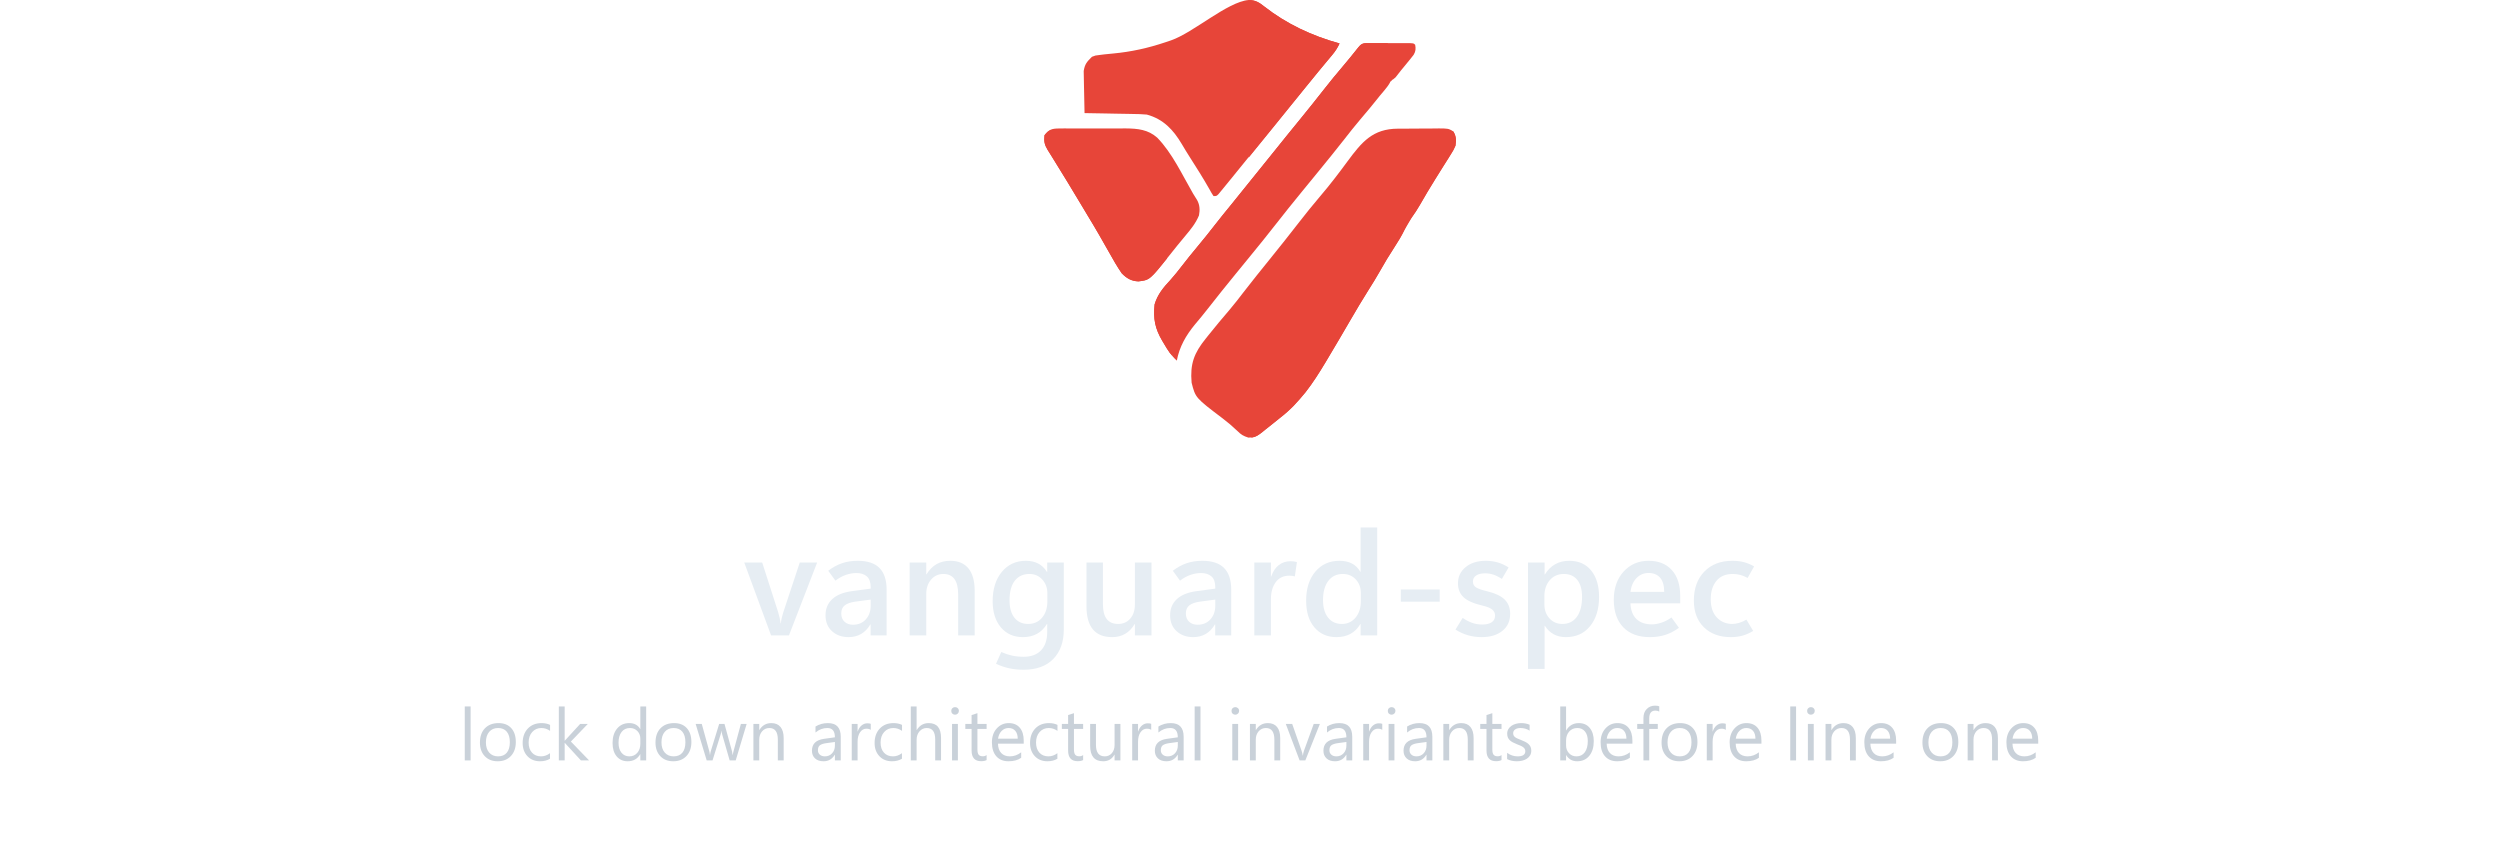
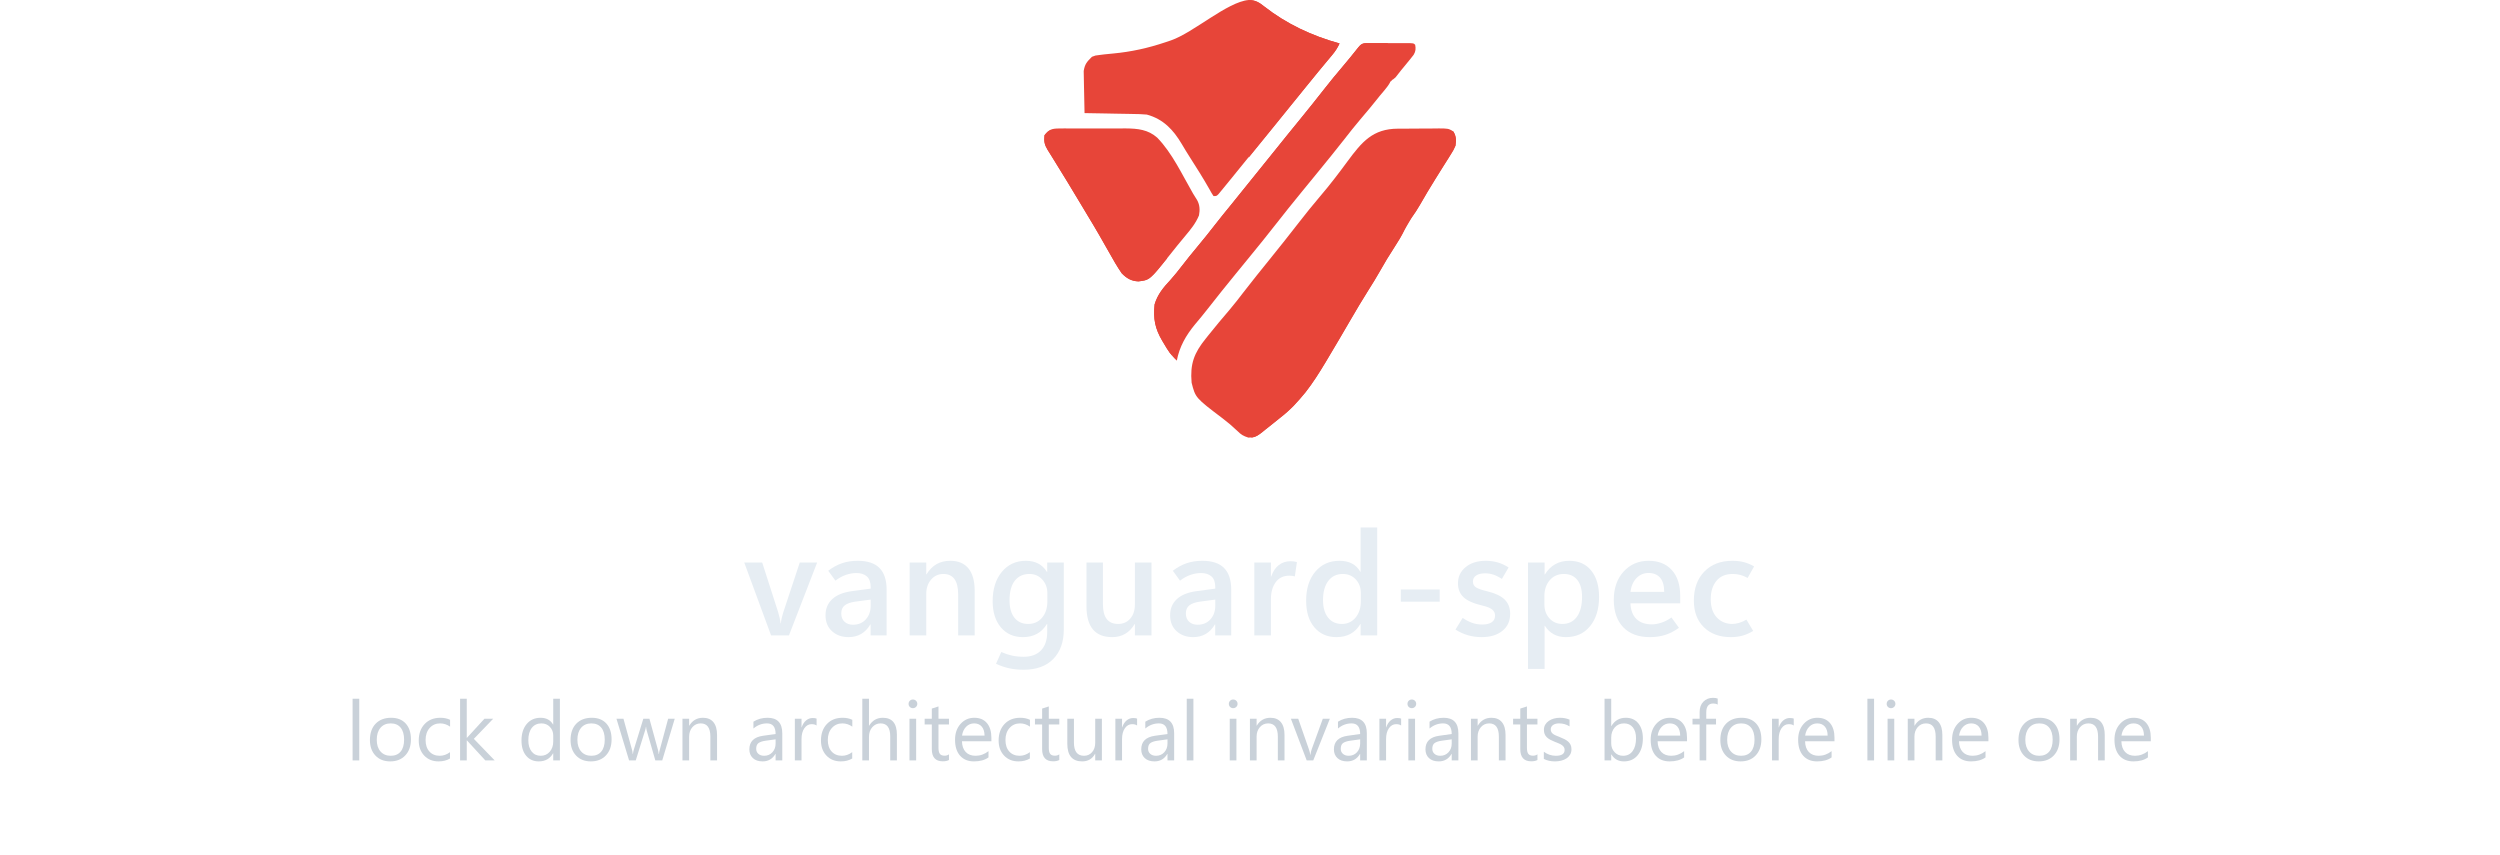
<svg xmlns="http://www.w3.org/2000/svg" width="480" height="164" viewBox="0 0 480 164" role="img" aria-label="vanguard-spec — lock down architectural invariants before line one">
  <g transform="translate(200.5 0) scale(0.089)">
    <g transform="translate(-3406 -638)">
      <path d="M4169.03 915.589C4172.16 915.557 4175.29 915.557 4178.56 915.525 4185.18 915.493 4191.8 915.493 4198.42 915.493 4208.56 915.461 4218.7 915.333 4228.87 915.237 4235.3 915.205 4241.76 915.205 4248.19 915.205 4252.73 915.109 4252.73 915.109 4257.36 915.045 4277.93 915.205 4277.93 915.205 4288.77 921.761 4294.94 932.604 4294.72 939.512 4293.15 951.857 4288.68 961.74 4288.68 961.74 4282.38 971.719 4281.26 973.51 4280.14 975.332 4278.99 977.187 4275.34 983.04 4271.66 988.829 4267.95 994.618 4265.46 998.648 4262.93 1002.65 4260.44 1006.68 4256.69 1012.69 4252.95 1018.7 4249.21 1024.68 4237.98 1042.56 4227.3 1060.69 4216.81 1079.02 4211.08 1088.87 4205.1 1098.27 4198.39 1107.49 4192.47 1115.61 4187.77 1123.54 4183.61 1132.75 4177.02 1146.41 4169.31 1159.07 4161.03 1171.74 4150.12 1188.34 4140.02 1205.19 4130.29 1222.53 4122.46 1236.38 4114.17 1249.84 4105.63 1263.27 4092.3 1284.38 4079.6 1305.84 4067.06 1327.43 4051.04 1355.06 4034.89 1382.6 4018.48 1410.01 4016.59 1413.18 4014.71 1416.37 4012.72 1419.67 3985.06 1465.88 3957.68 1506.18 3914.73 1539.32 3908.58 1544.15 3902.54 1549.07 3896.49 1554 3891.99 1557.58 3887.48 1561.13 3882.97 1564.71 3880.86 1566.47 3878.74 1568.2 3876.54 1569.99 3865.57 1578.5 3860.51 1581.89 3846.25 1582.05 3835.53 1578.62 3830.64 1575.81 3822.81 1567.91 3812.44 1557.99 3801.89 1549.01 3790.47 1540.37 3732.13 1496.14 3732.13 1496.14 3723.85 1463.58 3720.27 1423.22 3729.19 1399.55 3754.23 1368.62 3756.22 1366.13 3758.2 1363.6 3760.25 1361.04 3775.05 1342.46 3790.34 1324.26 3805.79 1306.23 3816.22 1293.94 3826 1281.25 3835.79 1268.49 3854.21 1244.82 3872.8 1221.34 3891.76 1198.12 3913.7 1171.19 3935.16 1143.88 3956.5 1116.47 3970.89 1097.99 3985.47 1079.79 4000.7 1061.97 4021.68 1037.47 4041.22 1011.89 4060.31 985.887 4091.11 944.245 4114.62 915.717 4169.03 915.589Z" fill="#E74539" fill-rule="evenodd" />
      <path d="M3846.94 638.016C3861.05 638.303 3869.14 643.099 3879.92 651.795 3928.86 689.936 3983.43 715.256 4043.06 731.721 4038.83 740.833 4034.13 748.186 4027.7 755.859 4025.91 758.001 4024.15 760.143 4022.3 762.349 4019.42 765.801 4019.42 765.801 4016.47 769.286 4012.38 774.21 4008.32 779.101 4004.22 784.024 4002.18 786.486 4000.1 788.98 3997.95 791.537 3988.87 802.503 3979.88 813.565 3970.89 824.659 3968.33 827.792 3968.33 827.792 3965.74 830.989 3962.32 835.209 3958.87 839.461 3955.44 843.681 3946.81 854.327 3938.17 864.973 3929.5 875.588 3918.95 888.568 3908.42 901.548 3897.87 914.528 3880.63 935.756 3863.35 956.984 3845.98 978.149 3839.97 985.502 3833.99 992.855 3828.01 1000.24 3826.18 1002.48 3824.36 1004.75 3822.47 1007.05 3818.89 1011.46 3815.34 1015.87 3811.76 1020.29 3806.8 1026.42 3801.78 1032.53 3796.76 1038.64 3795.03 1040.81 3793.27 1042.95 3791.45 1045.16 3789.75 1047.2 3788.05 1049.28 3786.3 1051.39 3784.79 1053.25 3783.26 1055.1 3781.69 1056.99 3777.56 1061.02 3777.56 1061.02 3771.17 1061.02 3767.01 1054.78 3767.01 1054.78 3761.99 1045.64 3748.71 1022.27 3734.41 999.601 3719.92 976.966 3714.04 967.726 3708.28 958.423 3702.78 948.96 3684.45 918.044 3662.86 894.866 3627.22 885.179 3616.83 884.156 3606.43 883.996 3595.97 883.868 3593.03 883.804 3590.05 883.74 3587.02 883.676 3577.64 883.484 3568.24 883.325 3558.87 883.197 3552.47 883.069 3546.1 882.941 3539.71 882.813 3524.1 882.493 3508.49 882.237 3492.88 881.982 3492.49 867.787 3492.21 853.56 3492.01 839.333 3491.92 834.506 3491.82 829.678 3491.7 824.851 3491.47 817.881 3491.41 810.912 3491.31 803.942 3491.25 799.754 3491.15 795.566 3491.06 791.25 3493.45 776.096 3498.09 771.172 3508.87 760.494 3516.36 757.553 3516.36 757.553 3524.67 756.69 3528.06 756.274 3531.49 755.827 3534.97 755.379 3541.43 754.708 3547.9 754.036 3554.36 753.461 3593.67 749.784 3630.1 741.696 3667.43 729.131 3671.37 727.821 3675.33 726.478 3679.39 725.103 3728.3 708.127 3800.95 641.916 3846.94 638.016Z" fill="#E74539" fill-rule="evenodd" />
      <path d="M4108.5 731 4115.81 731.032 4123.32 731 4139 731.032 4163.11 731 4178.32 731.032 4185.63 731C4202.59 731.064 4202.59 731.064 4206.17 734.647 4207.67 742.964 4207.42 748.53 4203.07 755.887 4198.66 761.773 4194.1 767.403 4189.4 773.033 4187.8 774.952 4186.24 776.904 4184.64 778.887L4175.35 790.147C4171.42 794.945 4167.65 799.871 4163.88 804.829L4158.26 809.5C4156.15 809.5 4154.68 813.978 4152.51 813.978 4151.78 815.674 4152.32 814.778 4151.55 816.537 4145.96 826.806 4134.13 839.11 4129.71 844.815 4125.28 850.519 4126.58 848.749 4124.98 850.765 4113.1 865.767 4100.8 880.386 4088.38 894.941 4076.43 908.984 4065.03 923.378 4053.72 937.933 4035.67 961.093 4017.12 983.805 3998.56 1006.55L3990.54 1016.37 3962.56 1050.56C3942.31 1075.29 3922.32 1100.15 3902.68 1125.32 3885.91 1146.72 3868.92 1167.9 3851.64 1188.88L3822.89 1224.07 3818.13 1229.89C3798.07 1254.49 3778.14 1279.15 3758.66 1304.2 3749.65 1315.78 3740.32 1327.04 3730.84 1338.24 3711.58 1361.75 3697.59 1385.96 3691.94 1416 3679.93 1405.22 3672.42 1393.16 3664.37 1379.41L3660.57 1373.07C3644.89 1346.62 3640.8 1325.54 3644.03 1294.44 3650.35 1273.14 3663.22 1257.75 3678.2 1241.76 3686.89 1232.16 3694.78 1222.12 3702.7 1211.88 3713.78 1197.58 3725.03 1183.51 3736.65 1169.69 3749.71 1154.11 3762.33 1138.21 3774.82 1122.19 3786.29 1107.5 3797.98 1093.08 3809.79 1078.71 3816.09 1071.04 3822.28 1063.3 3828.48 1055.52 3839.82 1041.26 3851.32 1027.08 3862.81 1012.95L3896.35 971.361C3907.12 957.83 3917.97 944.395 3928.87 930.96L3934.23 924.37 3961.32 891.102C3977.77 870.854 3994.12 850.573 4010.12 830.004 4022.99 813.498 4036.28 797.408 4049.86 781.478 4061.29 768.043 4072.37 754.352 4083.33 740.501 4091.41 730.328 4095.4 731.064 4108.5 731Z" fill="#E74539" fill-rule="evenodd" />
      <path d="M3894.25 1455 3898 1457 3892 1455.22 3894.25 1455Z" fill="#E74539" fill-rule="evenodd" />
      <path d="M3908 1461 3911.86 1462.58 3915 1465 3908 1461Z" fill="#E74539" fill-rule="evenodd" />
      <path d="M3927 1474 3931.39 1477.32 3933 1479 3927 1474Z" fill="#E74539" fill-rule="evenodd" />
      <path d="M4263.31 927 4267 927.016 4227 945 4229.88 942.98 4263.31 927Z" fill="#E74539" fill-rule="evenodd" />
      <path d="M3927.25 1474.22 3933.23 1479.08 3931.62 1477.45ZM3908.2 1461.36 3914.62 1464.89 3911.74 1462.76ZM3893.8 1455.69 3891.6 1455.84 3897.45 1457.12ZM4284.4 920 4288.71 922.467C4294.86 933.305 4294.63 940.211 4293.06 952.553 4288.58 962.432 4288.58 962.432 4282.27 972.407 4281.15 974.198 4280.03 976.02 4278.88 977.875 4275.26 983.726 4271.54 989.513 4267.86 995.3 4265.33 999.328 4262.83 1003.36 4260.3 1007.35 4256.59 1013.36 4252.84 1019.37 4249.06 1025.35 4237.85 1043.23 4227.16 1061.35 4216.65 1079.68 4210.92 1089.52 4204.93 1098.92 4198.21 1108.13L4192.02 1118.67 4183.38 1133.39C4176.78 1147.04 4169.1 1159.7 4160.77 1172.36 4149.85 1188.96 4139.73 1205.81 4130 1223.14 4122.15 1236.98 4113.86 1250.44 4105.34 1263.87 4091.95 1284.97 4079.24 1306.42 4066.69 1328.01 4050.64 1355.63 4034.47 1383.16 4018.07 1410.56 4016.15 1413.76 4014.26 1416.92 4012.31 1420.21 3998.44 1443.31 3984.66 1464.94 3968.96 1484.93L3954.68 1501.2 3943.74 1513.67C3934.69 1522.83 3924.91 1531.57 3914.16 1539.85 3908.01 1544.65 3901.99 1549.57 3895.94 1554.5 3891.42 1558.08 3886.87 1561.63 3882.36 1565.21 3880.25 1566.97 3878.13 1568.69 3875.95 1570.52 3867.74 1576.87 3862.8 1580.37 3854.85 1581.81L3852.65 1582 3850.6 1548.66 3850.43 1538.67 3850.24 1530.02 3850.01 1519.9C3849.63 1481.92 3856.84 1448.76 3878.36 1417.14 3880.41 1413.98 3880.41 1413.98 3882.52 1410.78 3886.94 1404 3891.45 1397.29 3895.97 1390.58 3899.14 1385.78 3902.31 1380.98 3905.48 1376.19 3915.05 1361.77 3924.73 1347.38 3934.4 1333.02 3939.94 1324.78 3945.48 1316.5 3951.02 1308.25 3952.33 1306.3 3953.61 1304.35 3954.96 1302.33 3965.04 1287.27 3974.84 1272.02 3984.58 1256.74 3992.9 1243.76 4001.58 1231.1 4010.45 1218.5 4018.36 1207.24 4025.79 1196.12 4032.26 1183.94 4037.96 1173.26 4044.43 1163.83 4051.7 1154.17 4063.29 1138.6 4073.48 1122.45 4083.5 1105.8 4094.55 1087.54 4105.69 1069.64 4118.21 1052.34 4121.77 1047.45 4125.19 1042.49 4128.56 1037.47 4153.99 999.728 4186.52 967.38 4225.86 945.364L4226.7 944.992 4267.44 926.975 4263.68 926.959 4267.11 925.347Z" fill="#E74539" fill-rule="evenodd" />
      <path d="M3850.44 1530 3850.73 1538.35 3851 1548 3850 1537.69 3850.44 1530Z" fill="#E74539" fill-rule="evenodd" />
      <path d="M3438.24 915.173C3443.98 915.109 3443.98 915.109 3449.81 915.045 3456 915.077 3456 915.077 3462.31 915.141 3466.6 915.109 3470.9 915.109 3475.19 915.077 3484.2 915.077 3493.2 915.109 3502.21 915.173 3513.68 915.237 3525.16 915.205 3536.63 915.109 3545.51 915.077 3554.38 915.077 3563.26 915.109 3569.51 915.141 3575.79 915.077 3582.04 915.045 3607.58 915.301 3629.76 917.448 3649.57 934.877 3682.03 968.069 3703.79 1015.58 3726.9 1055.44 3729.75 1060.31 3732.77 1065.05 3735.81 1069.79 3741.64 1080.4 3741.93 1091 3739.79 1102.66 3732.77 1119.71 3722.03 1132.72 3710.33 1146.72 3706.58 1151.27 3702.8 1155.85 3699.02 1160.4 3697.22 1162.61 3695.4 1164.79 3693.54 1167.03 3687.19 1174.72 3681.04 1182.54 3674.89 1190.35 3633.38 1242.23 3633.38 1242.23 3608.99 1245.05 3593.64 1244.4 3583.74 1238.41 3573.13 1227.62 3563.01 1213.01 3554.35 1197.66 3545.7 1182.15 3543.33 1178.02 3540.99 1173.89 3538.62 1169.75 3534.03 1161.74 3529.45 1153.7 3524.9 1145.63 3516.63 1131.18 3508.04 1116.92 3499.42 1102.66 3495.77 1096.58 3492.11 1090.46 3488.49 1084.37 3466.73 1047.97 3444.78 1011.71 3422.34 975.695 3419.91 971.786 3419.91 971.786 3417.41 967.813 3416 965.538 3414.59 963.264 3413.11 960.924 3406.38 949.839 3405.17 942.726 3406.48 929.655 3416.03 917.128 3422.76 915.205 3438.24 915.173Z" fill="#E74539" fill-rule="evenodd" />
      <path d="M3847.7 638C3861.75 638.288 3869.81 643.086 3880.55 651.786 3929.28 689.947 3983.62 715.28 4043 731.753 4038.8 740.87 4034.11 748.227 4027.71 755.904 4025.93 758.047 4024.17 760.19 4022.33 762.397 4019.46 765.852 4019.46 765.852 4016.53 769.338 4012.45 774.264 4008.41 779.158 4004.33 784.084 4002.29 786.547 4000.22 789.042 3998.09 791.601 3989.04 802.573 3980.09 813.64 3971.14 824.74 3968.59 827.875 3968.59 827.875 3966.01 831.073 3962.6 835.296 3959.16 839.55 3955.75 843.772 3947.15 854.424 3938.55 865.075 3929.92 875.695 3919.41 888.682 3908.93 901.668 3898.42 914.655L3847 978 3847 638.16Z" fill="#E74539" fill-rule="evenodd" />
      <path d="M3418.73 919 3437.44 924.28C3529.87 958.74 3626.8 1091.36 3663.31 1174.55L3671 1195.29 3661.2 1207.49C3633.05 1242.23 3630.38 1242.54 3609.04 1245 3593.68 1244.36 3583.78 1238.38 3573.17 1227.59 3563.04 1213 3554.38 1197.68 3545.72 1182.19 3543.35 1178.06 3541.01 1173.93 3538.64 1169.81 3534.06 1161.81 3529.47 1153.78 3524.92 1145.71 3516.65 1131.28 3508.06 1117.04 3499.43 1102.8 3495.78 1096.72 3492.13 1090.61 3488.5 1084.53 3466.74 1048.18 3444.78 1011.96 3422.34 975.998 3419.9 972.095 3419.9 972.095 3417.4 968.127 3415.99 965.855 3414.58 963.583 3413.1 961.247 3406.37 950.176 3405.15 943.073 3406.47 930.018 3408.86 926.891 3411.07 924.425 3413.29 922.485Z" fill="#E74539" fill-rule="evenodd" />
      <path d="M4108.32 731C4111.96 731 4111.96 731 4115.64 731.032 4118.13 731.032 4120.58 731 4123.14 731 4128.38 731 4133.58 731 4138.82 731.032L4148 731.02 4100.97 789.389C4078.85 816.61 4056.74 843.892 4034.93 871.359 4023.01 886.324 4011.09 901.228 3998.99 916.008 3976.26 943.66 3953.77 971.435 3931.72 999.703 3907.7 1030.56 3883.43 1061.17 3858.3 1091.16 3835.94 1117.76 3814.31 1144.86 3793 1172.39 3777.76 1192.1 3762.59 1211.43 3745.88 1229.91 3717.06 1260.7 3692.3 1290.32 3680.14 1331.34 3678.59 1346.3 3677.92 1360.07 3678.25 1373.08L3681.81 1405 3676.66 1399.19C3672.27 1393.1 3668.39 1386.65 3664.36 1379.77 3663.12 1377.69 3661.84 1375.57 3660.56 1373.43 3644.89 1346.96 3640.8 1325.87 3644.03 1294.76 3650.35 1273.44 3663.21 1258.05 3678.19 1242.04 3686.87 1232.44 3694.76 1222.39 3702.68 1212.15 3713.76 1197.84 3724.99 1183.76 3736.62 1169.93 3749.68 1154.35 3762.29 1138.44 3774.77 1122.4 3786.23 1107.71 3797.92 1093.28 3809.73 1078.91 3816.02 1071.23 3822.22 1063.48 3828.41 1055.7 3839.74 1041.43 3851.24 1027.25 3862.73 1013.1 3873.94 999.276 3885.15 985.418 3896.26 971.495 3907.02 957.956 3917.87 944.514 3928.76 931.071 3931.41 927.806 3931.41 927.806 3934.12 924.478 3943.13 913.372 3952.16 902.266 3961.2 891.191 3977.64 870.931 3993.99 850.639 4009.99 830.06 4022.85 813.544 4036.14 797.445 4049.7 781.506 4061.13 768.063 4072.21 754.365 4083.17 740.506 4091.24 730.328 4095.23 731.064 4108.32 731Z" fill="#E74539" fill-rule="evenodd" />
    </g>
  </g>
  <g transform="translate(142.77 122) scale(0.013672 -0.013672)" fill="#e6edf3">
    <path transform="translate(0 0)" d="M1033 1024 637 0H386L9 1024H261L484 331Q498 284 507.0 244.0Q516 204 519 170H523Q527 208 536.0 246.5Q545 285 558 326L789 1024Z" />
    <path transform="translate(1075.571 0)" d="M933 0H708V154H704Q652 65 575.0 20.5Q498 -24 398 -24Q259 -24 167.0 58.5Q75 141 75 284Q75 420 167.0 507.5Q259 595 440 621L709 657V678Q709 782 655.0 829.0Q601 876 509 876Q436 876 360.5 850.0Q285 824 214 769L113 908Q207 980 307.0 1014.0Q407 1048 527 1048Q733 1048 833.0 946.5Q933 845 933 642ZM709 416V503L490 474Q393 460 344.5 421.5Q296 383 296 309Q296 234 342.0 192.0Q388 150 460 150Q573 150 641.0 225.5Q709 301 709 416Z" />
    <path transform="translate(2181.143 0)" d="M1064 0H832V577Q832 720 780.0 791.5Q728 863 624 863Q520.056 863 452.028 783.836Q384 704.672 384 584V0H151V1024H384V858H387.948Q445.191 953 528.096 1000.5Q611 1048 721 1048Q889 1048 976.5 941.0Q1064 834 1064 626Z" />
    <path transform="translate(3412.714 0)" d="M1084 83Q1084 -179 936.5 -330.5Q789 -482 519 -482Q412 -482 321.0 -462.5Q230 -443 132 -399L206 -233Q285 -268 359.0 -284.0Q433 -300 521 -300Q678 -300 764.5 -209.5Q851 -119 851 48V161H847Q791 68 706.5 22.0Q622 -24 510 -24Q316 -24 200.5 113.0Q85 250 85 480Q85 736 213.5 892.0Q342 1048 552 1048Q651 1048 725.0 1009.0Q799 970 847 892H851V1024H1084ZM853 476V595Q853 706 782.0 784.5Q711 863 602 863Q471 863 396.5 769.0Q322 675 322 492Q322 334 391.5 247.5Q461 161 584 161Q704 161 778.5 248.5Q853 336 853 476Z" />
    <path transform="translate(4683.286 0)" d="M1045 0H812V159H808Q754 68 675.0 22.0Q596 -24 493 -24Q312.5 -24 222.25 84.25Q132 192.5 132 409V1024H363V436Q363 298.5 416.576 229.75Q470.152 161 577.304 161Q681 161 746.5 236.0Q812 311 812 436V1024H1045Z" />
    <path transform="translate(5914.857 0)" d="M933 0H708V154H704Q652 65 575.0 20.5Q498 -24 398 -24Q259 -24 167.0 58.5Q75 141 75 284Q75 420 167.0 507.5Q259 595 440 621L709 657V678Q709 782 655.0 829.0Q601 876 509 876Q436 876 360.5 850.0Q285 824 214 769L113 908Q207 980 307.0 1014.0Q407 1048 527 1048Q733 1048 833.0 946.5Q933 845 933 642ZM709 416V503L490 474Q393 460 344.5 421.5Q296 383 296 309Q296 234 342.0 192.0Q388 150 460 150Q573 150 641.0 225.5Q709 301 709 416Z" />
    <path transform="translate(7020.429 0)" d="M721 829Q702 834 684.5 836.5Q667 839 644 839Q519 839 452.0 747.0Q385 655 385 507V0H152V1024H385V827H389Q425 933 495.0 987.5Q565 1042 660 1042Q687 1042 708.5 1039.0Q730 1036 750 1030Z" />
    <path transform="translate(7815.0 0)" d="M846 159Q791 67 707.0 21.5Q623 -24 510 -24Q318 -24 201.5 112.5Q85 249 85 488Q85 742 213.5 895.0Q342 1048 553 1048Q656 1048 729.0 1009.5Q802 971 846 893H850V1516H1083V0H850V159ZM322 497Q322 339 393.0 250.0Q464 161 586 161Q705 161 779.0 250.0Q853 339 853 479V596Q853 710 782.0 786.5Q711 863 600 863Q470 863 396.0 765.5Q322 668 322 497Z" />
    <path transform="translate(9085.571 0)" d="M144 474V645H690V474Z" />
    <path transform="translate(9945.143 0)" d="M52 82 153 246Q213 204 280.5 178.5Q348 153 427 153Q513 153 560.5 184.5Q608 216 608 279Q608 329 568.5 362.5Q529 396 434 418Q242 463 164.5 537.0Q87 611 87 732Q87 871 195.0 959.5Q303 1048 478 1048Q565 1048 644.0 1025.5Q723 1003 798 954L704 794Q638 836 583.0 854.0Q528 872 470 872Q388 872 342.5 841.5Q297 811 297 757Q297 700 343.5 672.5Q390 645 500 619Q666 579 743.0 503.5Q820 428 820 302Q820 153 711.5 64.5Q603 -24 418 -24Q318 -24 226.5 2.5Q135 29 52 82Z" />
    <path transform="translate(10864.714 0)" d="M388 135H384V-471H151V1024H384V856H388Q447 952 533.0 1000.0Q619 1048 730 1048Q928 1048 1038.5 911.0Q1149 774 1149 542Q1149 285 1023.0 130.5Q897 -24 683 -24Q587 -24 513.0 15.5Q439 55 388 135ZM381 551V436Q381 318 452.0 239.5Q523 161 633 161Q764 161 837.0 261.0Q910 361 910 541Q910 696 843.0 779.5Q776 863 655 863Q532 863 456.5 775.5Q381 688 381 551Z" />
    <path transform="translate(12135.286 0)" d="M1018 451H319Q325 306 403.0 230.5Q481 155 621 155Q678 155 751.0 178.0Q824 201 895 252L1000 107Q905 38 807.0 7.0Q709 -24 591 -24Q352 -24 219.0 113.5Q86 251 85 498Q85 744 222.5 896.0Q360 1048 575 1048Q781 1048 899.5 918.5Q1018 789 1018 552ZM793 612Q793 744 735.5 810.5Q678 877 573 877Q474 877 404.5 805.5Q335 734 319 612Z" />
    <path transform="translate(13259.857 0)" d="M918 63Q842 17 767.0 -3.5Q692 -24 604 -24Q368 -24 226.5 114.0Q85 252 85 489Q85 744 231.5 896.0Q378 1048 627 1048Q714 1048 785.5 1029.5Q857 1011 931 969L840 807Q788 836 738.0 849.5Q688 863 629 863Q482 863 402.0 766.0Q322 669 322 509Q322 341 408.5 251.0Q495 161 626 161Q666 161 718.0 175.5Q770 190 823 222Z" />
  </g>
-   <g transform="translate(88.10 146) scale(0.006836 -0.006836)" fill="#c9d1d9">
+   <g transform="translate(66.40 146) scale(0.0078125 -0.0078125)" fill="#c9d1d9">
    <path transform="translate(0 0)" d="M330 0H166V1516H330Z" />
    <path transform="translate(496.0 0)" d="M594 -24Q367 -24 231.5 119.5Q96 263 96 500Q96 758 237.0 903.0Q378 1048 618 1048Q847 1048 975.5 907.0Q1104 766 1104 516Q1104 271 965.5 123.5Q827 -24 594 -24ZM606 910Q448 910 356.0 802.5Q264 695 264 506Q264 324 357.0 219.0Q450 114 606 114Q765 114 850.5 217.0Q936 320 936 510Q936 702 850.5 806.0Q765 910 606 910Z" />
    <path transform="translate(1696.0 0)" d="M864 47Q746 -24 584 -24Q365 -24 230.5 118.5Q96 261 96 488Q96 741 241.0 894.5Q386 1048 628 1048Q763 1048 866 998V830Q752 910 622 910Q465 910 364.5 797.5Q264 685 264 502Q264 322 358.5 218.0Q453 114 612 114Q746 114 864 203Z" />
    <path transform="translate(2642.0 0)" d="M1016 0H786L334 492H330V0H166V1516H330V555H334L764 1024H979L504 530Z" />
    <path transform="translate(4221.0 0)" d="M1040 0H876V174H872Q758 -24 520 -24Q327 -24 211.5 113.5Q96 251 96 488Q96 742 224.0 895.0Q352 1048 565 1048Q776 1048 872 882H876V1516H1040ZM876 463V614Q876 738 794.0 824.0Q712 910 586 910Q436 910 350.0 800.0Q264 690 264 496Q264 319 346.5 216.5Q429 114 568 114Q705 114 790.5 213.0Q876 312 876 463Z" />
    <path transform="translate(5427.0 0)" d="M594 -24Q367 -24 231.5 119.5Q96 263 96 500Q96 758 237.0 903.0Q378 1048 618 1048Q847 1048 975.5 907.0Q1104 766 1104 516Q1104 271 965.5 123.5Q827 -24 594 -24ZM606 910Q448 910 356.0 802.5Q264 695 264 506Q264 324 357.0 219.0Q450 114 606 114Q765 114 850.5 217.0Q936 320 936 510Q936 702 850.5 806.0Q765 910 606 910Z" />
    <path transform="translate(6627.0 0)" d="M1456 1024 1149 0H979L768 733Q756 775 752 828H748Q745 792 727 735L498 0H334L24 1024H196L408 254Q418 219 422 162H430Q433 206 448 256L684 1024H834L1046 252Q1056 215 1061 160H1069Q1071 199 1086 252L1294 1024Z" />
    <path transform="translate(8107.0 0)" d="M1016 0H852V584Q852 910 614 910Q491 910 410.5 817.5Q330 725 330 584V0H166V1024H330V854H334Q450 1048 670 1048Q838 1048 927.0 939.5Q1016 831 1016 626Z" />
    <path transform="translate(9827.0 0)" d="M899 0H735V160H731Q624 -24 416 -24Q263 -24 176.5 57.0Q90 138 90 272Q90 559 428 606L735 649Q735 910 524 910Q339 910 190 784V952Q341 1048 538 1048Q899 1048 899 666ZM735 518 488 484Q374 468 316.0 427.5Q258 387 258 284Q258 209 311.5 161.5Q365 114 454 114Q576 114 655.5 199.5Q735 285 735 416Z" />
    <path transform="translate(10869.0 0)" d="M700 858Q657 891 576 891Q471 891 400.5 792.0Q330 693 330 522V0H166V1024H330V813H334Q369 921 441.0 981.5Q513 1042 602 1042Q666 1042 700 1028Z" />
    <path transform="translate(11581.0 0)" d="M864 47Q746 -24 584 -24Q365 -24 230.5 118.5Q96 261 96 488Q96 741 241.0 894.5Q386 1048 628 1048Q763 1048 866 998V830Q752 910 622 910Q465 910 364.5 797.5Q264 685 264 502Q264 322 358.5 218.0Q453 114 612 114Q746 114 864 203Z" />
    <path transform="translate(12527.0 0)" d="M1016 0H852V590Q852 910 614 910Q494 910 412.0 817.5Q330 725 330 580V0H166V1516H330V854H334Q452 1048 670 1048Q1016 1048 1016 631Z" />
    <path transform="translate(13686.0 0)" d="M250 1284Q206 1284 175.0 1314.0Q144 1344 144 1390Q144 1436 175.0 1466.5Q206 1497 250 1497Q295 1497 326.5 1466.5Q358 1436 358 1390Q358 1346 326.5 1315.0Q295 1284 250 1284ZM330 0H166V1024H330Z" />
    <path transform="translate(14182.0 0)" d="M641 10Q583 -22 488 -22Q219 -22 219 278V884H43V1024H219V1274L383 1327V1024H641V884H383V307Q383 204 418.0 160.0Q453 116 534 116Q596 116 641 150Z" />
    <path transform="translate(14876.0 0)" d="M989 471H266Q270 300 358.0 207.0Q446 114 600 114Q773 114 918 228V74Q783 -24 561 -24Q344 -24 220.0 115.5Q96 255 96 508Q96 747 231.5 897.5Q367 1048 568 1048Q769 1048 879.0 918.0Q989 788 989 557ZM821 610Q820 752 752.5 831.0Q685 910 565 910Q449 910 368.0 827.0Q287 744 268 610Z" />
    <path transform="translate(15947.0 0)" d="M864 47Q746 -24 584 -24Q365 -24 230.5 118.5Q96 261 96 488Q96 741 241.0 894.5Q386 1048 628 1048Q763 1048 866 998V830Q752 910 622 910Q465 910 364.5 797.5Q264 685 264 502Q264 322 358.5 218.0Q453 114 612 114Q746 114 864 203Z" />
    <path transform="translate(16893.0 0)" d="M641 10Q583 -22 488 -22Q219 -22 219 278V884H43V1024H219V1274L383 1327V1024H641V884H383V307Q383 204 418.0 160.0Q453 116 534 116Q596 116 641 150Z" />
    <path transform="translate(17587.0 0)" d="M994 0H830V162H826Q724 -24 510 -24Q144 -24 144 412V1024H307V438Q307 114 555 114Q675 114 752.5 202.5Q830 291 830 434V1024H994Z" />
    <path transform="translate(18746.0 0)" d="M700 858Q657 891 576 891Q471 891 400.5 792.0Q330 693 330 522V0H166V1024H330V813H334Q369 921 441.0 981.5Q513 1042 602 1042Q666 1042 700 1028Z" />
    <path transform="translate(19458.0 0)" d="M899 0H735V160H731Q624 -24 416 -24Q263 -24 176.5 57.0Q90 138 90 272Q90 559 428 606L735 649Q735 910 524 910Q339 910 190 784V952Q341 1048 538 1048Q899 1048 899 666ZM735 518 488 484Q374 468 316.0 427.5Q258 387 258 284Q258 209 311.5 161.5Q365 114 454 114Q576 114 655.5 199.5Q735 285 735 416Z" />
    <path transform="translate(20500.0 0)" d="M330 0H166V1516H330Z" />
    <path transform="translate(21557.0 0)" d="M250 1284Q206 1284 175.0 1314.0Q144 1344 144 1390Q144 1436 175.0 1466.5Q206 1497 250 1497Q295 1497 326.5 1466.5Q358 1436 358 1390Q358 1346 326.5 1315.0Q295 1284 250 1284ZM330 0H166V1024H330Z" />
    <path transform="translate(22053.0 0)" d="M1016 0H852V584Q852 910 614 910Q491 910 410.5 817.5Q330 725 330 584V0H166V1024H330V854H334Q450 1048 670 1048Q838 1048 927.0 939.5Q1016 831 1016 626Z" />
    <path transform="translate(23212.0 0)" d="M971 1024 563 0H402L14 1024H194L454 280Q483 198 490 137H494Q504 214 526 276L798 1024Z" />
    <path transform="translate(24193.0 0)" d="M899 0H735V160H731Q624 -24 416 -24Q263 -24 176.5 57.0Q90 138 90 272Q90 559 428 606L735 649Q735 910 524 910Q339 910 190 784V952Q341 1048 538 1048Q899 1048 899 666ZM735 518 488 484Q374 468 316.0 427.5Q258 387 258 284Q258 209 311.5 161.5Q365 114 454 114Q576 114 655.5 199.5Q735 285 735 416Z" />
    <path transform="translate(25235.0 0)" d="M700 858Q657 891 576 891Q471 891 400.5 792.0Q330 693 330 522V0H166V1024H330V813H334Q369 921 441.0 981.5Q513 1042 602 1042Q666 1042 700 1028Z" />
    <path transform="translate(25947.0 0)" d="M250 1284Q206 1284 175.0 1314.0Q144 1344 144 1390Q144 1436 175.0 1466.5Q206 1497 250 1497Q295 1497 326.5 1466.5Q358 1436 358 1390Q358 1346 326.5 1315.0Q295 1284 250 1284ZM330 0H166V1024H330Z" />
    <path transform="translate(26443.0 0)" d="M899 0H735V160H731Q624 -24 416 -24Q263 -24 176.5 57.0Q90 138 90 272Q90 559 428 606L735 649Q735 910 524 910Q339 910 190 784V952Q341 1048 538 1048Q899 1048 899 666ZM735 518 488 484Q374 468 316.0 427.5Q258 387 258 284Q258 209 311.5 161.5Q365 114 454 114Q576 114 655.5 199.5Q735 285 735 416Z" />
    <path transform="translate(27485.0 0)" d="M1016 0H852V584Q852 910 614 910Q491 910 410.5 817.5Q330 725 330 584V0H166V1024H330V854H334Q450 1048 670 1048Q838 1048 927.0 939.5Q1016 831 1016 626Z" />
    <path transform="translate(28644.0 0)" d="M641 10Q583 -22 488 -22Q219 -22 219 278V884H43V1024H219V1274L383 1327V1024H641V884H383V307Q383 204 418.0 160.0Q453 116 534 116Q596 116 641 150Z" />
    <path transform="translate(29338.0 0)" d="M104 37V213Q238 114 399 114Q615 114 615 258Q615 299 596.5 327.5Q578 356 546.5 378.0Q515 400 472.5 417.5Q430 435 381 454Q313 481 261.5 508.5Q210 536 175.5 570.5Q141 605 123.5 649.0Q106 693 106 752Q106 824 139.0 879.5Q172 935 227.0 972.5Q282 1010 352.5 1029.0Q423 1048 498 1048Q631 1048 736 1002V836Q623 910 476 910Q430 910 393.0 899.5Q356 889 329.5 870.0Q303 851 288.5 824.5Q274 798 274 766Q274 726 288.5 699.0Q303 672 331.0 651.0Q359 630 399.0 613.0Q439 596 490 576Q558 550 612.0 522.5Q666 495 704.0 460.5Q742 426 762.5 381.0Q783 336 783 274Q783 198 749.5 142.0Q716 86 660.0 49.0Q604 12 531.0 -6.0Q458 -24 378 -24Q220 -24 104 37Z" />
    <path transform="translate(30768.0 0)" d="M334 148H330V0H166V1516H330V844H334Q455 1048 688 1048Q885 1048 996.5 910.5Q1108 773 1108 542Q1108 285 983.0 130.5Q858 -24 641 -24Q438 -24 334 148ZM330 561V418Q330 291 412.5 202.5Q495 114 622 114Q771 114 855.5 228.0Q940 342 940 545Q940 716 861.0 813.0Q782 910 647 910Q504 910 417.0 810.5Q330 711 330 561Z" />
    <path transform="translate(31972.0 0)" d="M989 471H266Q270 300 358.0 207.0Q446 114 600 114Q773 114 918 228V74Q783 -24 561 -24Q344 -24 220.0 115.5Q96 255 96 508Q96 747 231.5 897.5Q367 1048 568 1048Q769 1048 879.0 918.0Q989 788 989 557ZM821 610Q820 752 752.5 831.0Q685 910 565 910Q449 910 368.0 827.0Q287 744 268 610Z" />
    <path transform="translate(33043.0 0)" d="M672 1372Q624 1399 563 1399Q391 1399 391 1182V1024H631V884H391V0H228V884H53V1024H228V1190Q228 1351 321.0 1444.5Q414 1538 553 1538Q628 1538 672 1520Z" />
    <path transform="translate(33684.0 0)" d="M594 -24Q367 -24 231.5 119.5Q96 263 96 500Q96 758 237.0 903.0Q378 1048 618 1048Q847 1048 975.5 907.0Q1104 766 1104 516Q1104 271 965.5 123.5Q827 -24 594 -24ZM606 910Q448 910 356.0 802.5Q264 695 264 506Q264 324 357.0 219.0Q450 114 606 114Q765 114 850.5 217.0Q936 320 936 510Q936 702 850.5 806.0Q765 910 606 910Z" />
    <path transform="translate(34884.0 0)" d="M700 858Q657 891 576 891Q471 891 400.5 792.0Q330 693 330 522V0H166V1024H330V813H334Q369 921 441.0 981.5Q513 1042 602 1042Q666 1042 700 1028Z" />
    <path transform="translate(35596.0 0)" d="M989 471H266Q270 300 358.0 207.0Q446 114 600 114Q773 114 918 228V74Q783 -24 561 -24Q344 -24 220.0 115.5Q96 255 96 508Q96 747 231.5 897.5Q367 1048 568 1048Q769 1048 879.0 918.0Q989 788 989 557ZM821 610Q820 752 752.5 831.0Q685 910 565 910Q449 910 368.0 827.0Q287 744 268 610Z" />
    <path transform="translate(37228.0 0)" d="M330 0H166V1516H330Z" />
    <path transform="translate(37724.0 0)" d="M250 1284Q206 1284 175.0 1314.0Q144 1344 144 1390Q144 1436 175.0 1466.5Q206 1497 250 1497Q295 1497 326.5 1466.5Q358 1436 358 1390Q358 1346 326.5 1315.0Q295 1284 250 1284ZM330 0H166V1024H330Z" />
    <path transform="translate(38220.0 0)" d="M1016 0H852V584Q852 910 614 910Q491 910 410.5 817.5Q330 725 330 584V0H166V1024H330V854H334Q450 1048 670 1048Q838 1048 927.0 939.5Q1016 831 1016 626Z" />
    <path transform="translate(39379.0 0)" d="M989 471H266Q270 300 358.0 207.0Q446 114 600 114Q773 114 918 228V74Q783 -24 561 -24Q344 -24 220.0 115.5Q96 255 96 508Q96 747 231.5 897.5Q367 1048 568 1048Q769 1048 879.0 918.0Q989 788 989 557ZM821 610Q820 752 752.5 831.0Q685 910 565 910Q449 910 368.0 827.0Q287 744 268 610Z" />
    <path transform="translate(41011.0 0)" d="M594 -24Q367 -24 231.5 119.5Q96 263 96 500Q96 758 237.0 903.0Q378 1048 618 1048Q847 1048 975.5 907.0Q1104 766 1104 516Q1104 271 965.5 123.5Q827 -24 594 -24ZM606 910Q448 910 356.0 802.5Q264 695 264 506Q264 324 357.0 219.0Q450 114 606 114Q765 114 850.5 217.0Q936 320 936 510Q936 702 850.5 806.0Q765 910 606 910Z" />
    <path transform="translate(42211.0 0)" d="M1016 0H852V584Q852 910 614 910Q491 910 410.5 817.5Q330 725 330 584V0H166V1024H330V854H334Q450 1048 670 1048Q838 1048 927.0 939.5Q1016 831 1016 626Z" />
    <path transform="translate(43370.0 0)" d="M989 471H266Q270 300 358.0 207.0Q446 114 600 114Q773 114 918 228V74Q783 -24 561 -24Q344 -24 220.0 115.5Q96 255 96 508Q96 747 231.5 897.5Q367 1048 568 1048Q769 1048 879.0 918.0Q989 788 989 557ZM821 610Q820 752 752.5 831.0Q685 910 565 910Q449 910 368.0 827.0Q287 744 268 610Z" />
  </g>
</svg>
